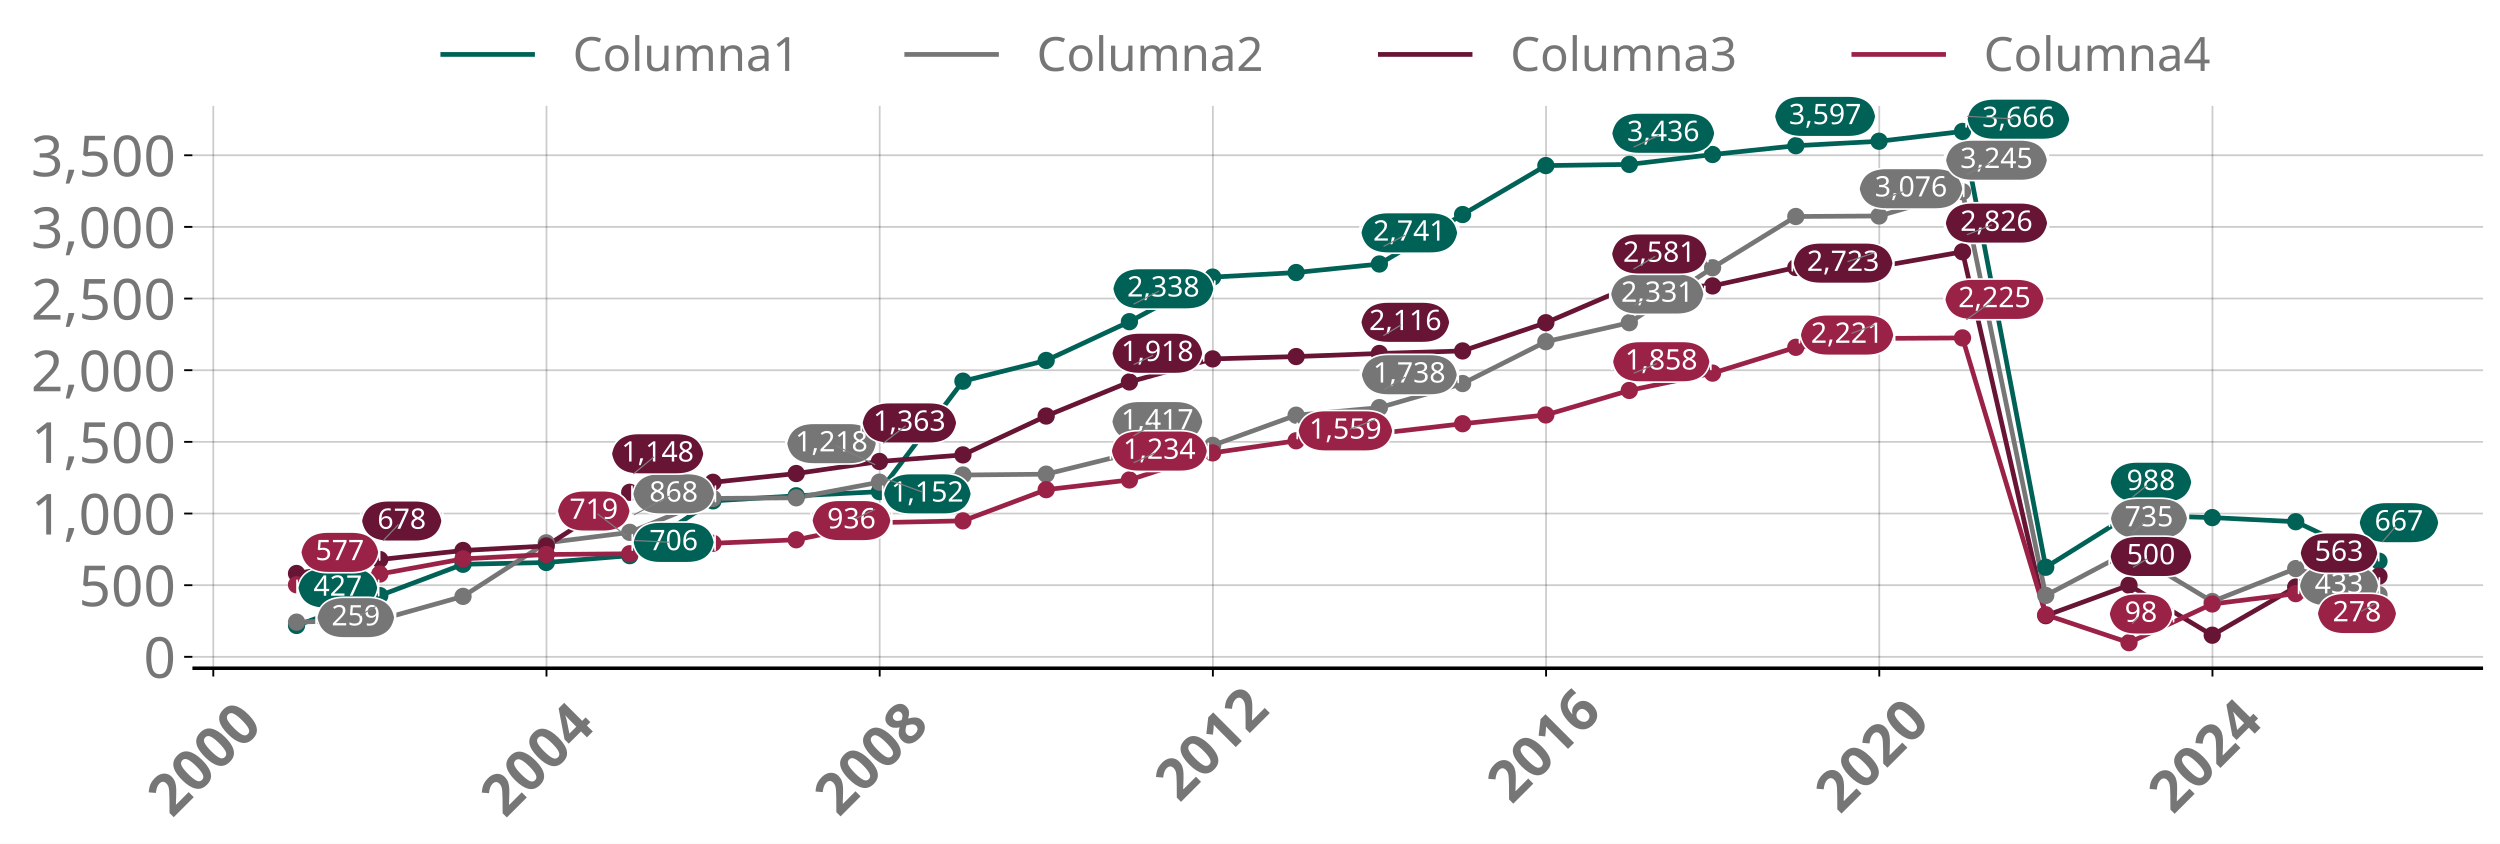
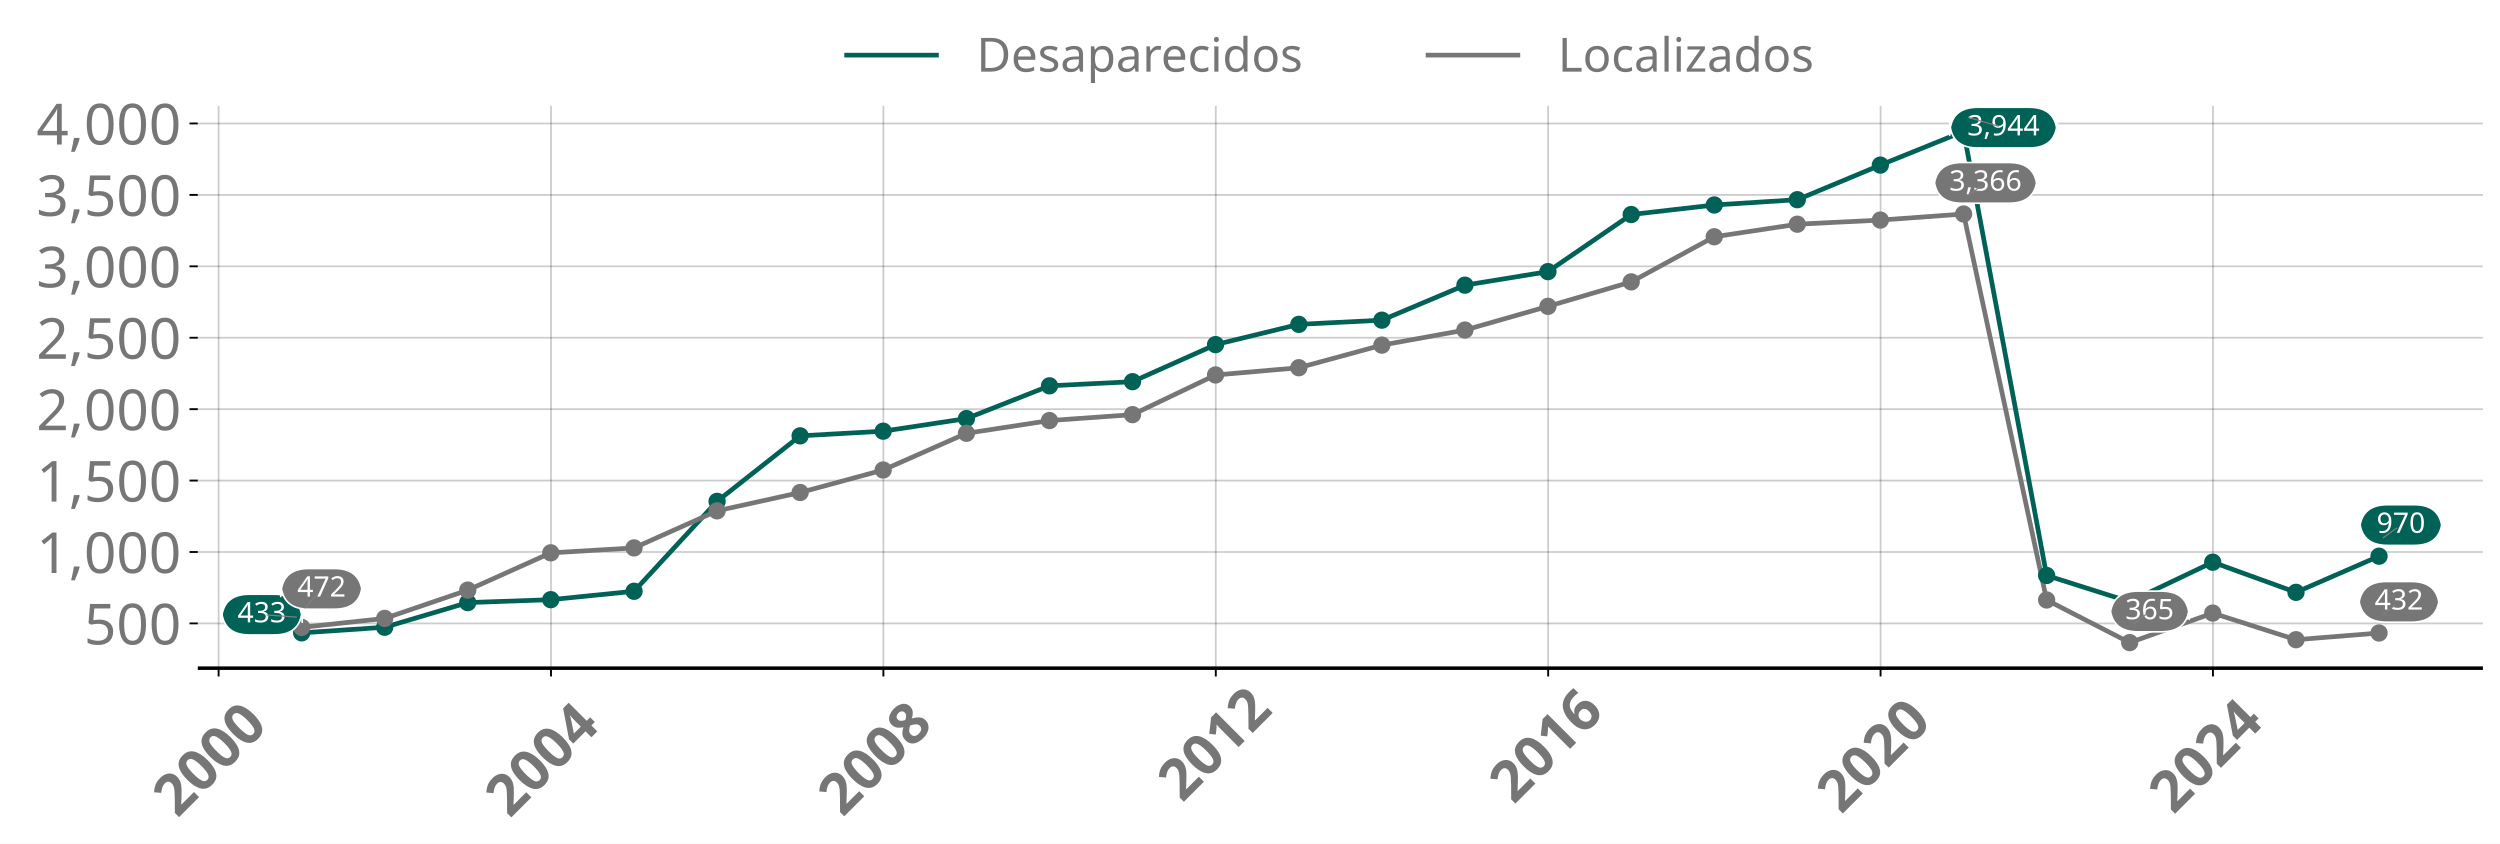
- <svg xmlns="http://www.w3.org/2000/svg" xmlns:xlink="http://www.w3.org/1999/xlink" width="1058.3pt" height="357.21pt" version="1.1" viewBox="0 0 1058.3 357.21">
+ <svg xmlns="http://www.w3.org/2000/svg" xmlns:xlink="http://www.w3.org/1999/xlink" width="1058.4pt" height="357.21pt" version="1.1" viewBox="0 0 1058.4 357.21">
  <defs>
    <style type="text/css">*{stroke-linejoin: round; stroke-linecap: butt}</style>
  </defs>
-   <path d="m-0 357.21h1058.3v-357.21h-1058.3z" fill="#fff" />
-   <path d="m81.452 282.88h969.68v-238.07h-969.68z" fill="#fff" />
-   <path d="m90.291 282.88v-238.07" clip-path="url(#e)" fill="none" stroke="#000" stroke-linecap="square" stroke-opacity=".2" stroke-width=".75" />
+   <path d="m0 357.21h1058.4v-357.21h-1058.4z" fill="#fff" />
+   <path d="m83.732 282.88h967.43v-238.07h-967.43z" fill="#fff" />
+   <path d="m92.55 282.88v-238.07" clip-path="url(#c)" fill="none" stroke="#000" stroke-linecap="square" stroke-opacity=".2" stroke-width=".75" />
  <defs>
-     <path id="g" d="m0 0v3.5" stroke="#000" stroke-width=".8" />
+     <path id="e" d="m0 0v3.5" stroke="#000" stroke-width=".8" />
  </defs>
-   <use x="90.291" y="282.88" stroke="#000000" stroke-width=".8" xlink:href="#g" />
-   <text transform="translate(72.871 346.61) rotate(-45)" fill="#767676" font-family="'Montserrat'" font-size="24px" font-weight="600">2000</text>
-   <path d="m231.34 282.88v-238.07" clip-path="url(#e)" fill="none" stroke="#000" stroke-linecap="square" stroke-opacity=".2" stroke-width=".75" />
-   <use x="231.339" y="282.88" stroke="#000000" stroke-width=".8" xlink:href="#g" />
-   <text transform="translate(213.87 346.72) rotate(-45)" fill="#767676" font-family="'Montserrat'" font-size="24px" font-weight="600">2004</text>
-   <path d="m372.39 282.88v-238.07" clip-path="url(#e)" fill="none" stroke="#000" stroke-linecap="square" stroke-opacity=".2" stroke-width=".75" />
-   <use x="372.387" y="282.88" stroke="#000000" stroke-width=".8" xlink:href="#g" />
-   <text transform="translate(355.15 346.26) rotate(-45)" fill="#767676" font-family="'Montserrat'" font-size="24px" font-weight="600">2008</text>
-   <path d="m513.44 282.88v-238.07" clip-path="url(#e)" fill="none" stroke="#000" stroke-linecap="square" stroke-opacity=".2" stroke-width=".75" />
-   <use x="513.436" y="282.88" stroke="#000000" stroke-width=".8" xlink:href="#g" />
-   <text transform="translate(499.27 340.11) rotate(-45)" fill="#767676" font-family="'Montserrat'" font-size="24px" font-weight="600">2012</text>
-   <path d="m654.48 282.88v-238.07" clip-path="url(#e)" fill="none" stroke="#000" stroke-linecap="square" stroke-opacity=".2" stroke-width=".75" />
-   <use x="654.484" y="282.88" stroke="#000000" stroke-width=".8" xlink:href="#g" />
-   <text transform="translate(639.93 340.88) rotate(-45)" fill="#767676" font-family="'Montserrat'" font-size="24px" font-weight="600">2016</text>
-   <path d="m795.53 282.88v-238.07" clip-path="url(#e)" fill="none" stroke="#000" stroke-linecap="square" stroke-opacity=".2" stroke-width=".75" />
-   <use x="795.532" y="282.88" stroke="#000000" stroke-width=".8" xlink:href="#g" />
-   <text transform="translate(778.88 345.07) rotate(-45)" fill="#767676" font-family="'Montserrat'" font-size="24px" font-weight="600">2020</text>
-   <path d="m936.58 282.88v-238.07" clip-path="url(#e)" fill="none" stroke="#000" stroke-linecap="square" stroke-opacity=".2" stroke-width=".75" />
-   <use x="936.58" y="282.88" stroke="#000000" stroke-width=".8" xlink:href="#g" />
-   <text transform="translate(919.88 345.17) rotate(-45)" fill="#767676" font-family="'Montserrat'" font-size="24px" font-weight="600">2024</text>
-   <path d="m81.452 278.05h969.68" clip-path="url(#e)" fill="none" stroke="#000" stroke-linecap="square" stroke-opacity=".2" stroke-width=".75" />
+   <use x="92.55" y="282.88" stroke="#000000" stroke-width=".8" xlink:href="#e" />
+   <text transform="translate(75.13 346.61) rotate(-45)" fill="#767676" font-family="'Montserrat'" font-size="24px" font-weight="600">2000</text>
+   <path d="m233.27 282.88v-238.07" clip-path="url(#c)" fill="none" stroke="#000" stroke-linecap="square" stroke-opacity=".2" stroke-width=".75" />
+   <use x="233.271" y="282.88" stroke="#000000" stroke-width=".8" xlink:href="#e" />
+   <text transform="translate(215.8 346.72) rotate(-45)" fill="#767676" font-family="'Montserrat'" font-size="24px" font-weight="600">2004</text>
+   <path d="m373.99 282.88v-238.07" clip-path="url(#c)" fill="none" stroke="#000" stroke-linecap="square" stroke-opacity=".2" stroke-width=".75" />
+   <use x="373.992" y="282.88" stroke="#000000" stroke-width=".8" xlink:href="#e" />
+   <text transform="translate(356.75 346.26) rotate(-45)" fill="#767676" font-family="'Montserrat'" font-size="24px" font-weight="600">2008</text>
+   <path d="m514.71 282.88v-238.07" clip-path="url(#c)" fill="none" stroke="#000" stroke-linecap="square" stroke-opacity=".2" stroke-width=".75" />
+   <use x="514.713" y="282.88" stroke="#000000" stroke-width=".8" xlink:href="#e" />
+   <text transform="translate(500.54 340.11) rotate(-45)" fill="#767676" font-family="'Montserrat'" font-size="24px" font-weight="600">2012</text>
+   <path d="m655.43 282.88v-238.07" clip-path="url(#c)" fill="none" stroke="#000" stroke-linecap="square" stroke-opacity=".2" stroke-width=".75" />
+   <use x="655.434" y="282.88" stroke="#000000" stroke-width=".8" xlink:href="#e" />
+   <text transform="translate(640.88 340.88) rotate(-45)" fill="#767676" font-family="'Montserrat'" font-size="24px" font-weight="600">2016</text>
+   <path d="m796.16 282.88v-238.07" clip-path="url(#c)" fill="none" stroke="#000" stroke-linecap="square" stroke-opacity=".2" stroke-width=".75" />
+   <use x="796.155" y="282.88" stroke="#000000" stroke-width=".8" xlink:href="#e" />
+   <text transform="translate(779.51 345.07) rotate(-45)" fill="#767676" font-family="'Montserrat'" font-size="24px" font-weight="600">2020</text>
+   <path d="m936.88 282.88v-238.07" clip-path="url(#c)" fill="none" stroke="#000" stroke-linecap="square" stroke-opacity=".2" stroke-width=".75" />
+   <use x="936.876" y="282.88" stroke="#000000" stroke-width=".8" xlink:href="#e" />
+   <text transform="translate(920.18 345.17) rotate(-45)" fill="#767676" font-family="'Montserrat'" font-size="24px" font-weight="600">2024</text>
+   <path d="m83.732 263.93h967.43" clip-path="url(#c)" fill="none" stroke="#000" stroke-linecap="square" stroke-opacity=".2" stroke-width=".75" />
  <defs>
-     <path id="f" d="m0 0h-3.5" stroke="#000" stroke-width=".8" />
+     <path id="d" d="m0 0h-3.5" stroke="#000" stroke-width=".8" />
  </defs>
-   <use x="81.453" y="278.052" stroke="#000000" stroke-width=".8" xlink:href="#f" />
-   <text transform="rotate(-0 74.452 286.96)" x="74.453" y="286.957" fill="#767676" font-family="'Montserrat'" font-size="24px" font-weight="500" text-anchor="end">0</text>
-   <path d="m81.452 247.72h969.68" clip-path="url(#e)" fill="none" stroke="#000" stroke-linecap="square" stroke-opacity=".2" stroke-width=".75" />
-   <use x="81.453" y="247.719" stroke="#000000" stroke-width=".8" xlink:href="#f" />
-   <text transform="rotate(-0 74.452 256.62)" x="74.453" y="256.623" fill="#767676" font-family="'Montserrat'" font-size="24px" font-weight="500" text-anchor="end">500</text>
-   <path d="m81.452 217.39h969.68" clip-path="url(#e)" fill="none" stroke="#000" stroke-linecap="square" stroke-opacity=".2" stroke-width=".75" />
-   <use x="81.453" y="217.385" stroke="#000000" stroke-width=".8" xlink:href="#f" />
-   <text transform="rotate(-0 74.452 226.29)" x="74.453" y="226.29" fill="#767676" font-family="'Montserrat'" font-size="24px" font-weight="500" text-anchor="end">1,000</text>
-   <path d="m81.452 187.05h969.68" clip-path="url(#e)" fill="none" stroke="#000" stroke-linecap="square" stroke-opacity=".2" stroke-width=".75" />
-   <use x="81.453" y="187.052" stroke="#000000" stroke-width=".8" xlink:href="#f" />
-   <text transform="rotate(-0 74.452 195.96)" x="74.453" y="195.956" fill="#767676" font-family="'Montserrat'" font-size="24px" font-weight="500" text-anchor="end">1,500</text>
-   <path d="m81.452 156.72h969.68" clip-path="url(#e)" fill="none" stroke="#000" stroke-linecap="square" stroke-opacity=".2" stroke-width=".75" />
-   <use x="81.453" y="156.718" stroke="#000000" stroke-width=".8" xlink:href="#f" />
-   <text transform="rotate(-0 74.452 165.62)" x="74.453" y="165.623" fill="#767676" font-family="'Montserrat'" font-size="24px" font-weight="500" text-anchor="end">2,000</text>
-   <path d="m81.452 126.38h969.68" clip-path="url(#e)" fill="none" stroke="#000" stroke-linecap="square" stroke-opacity=".2" stroke-width=".75" />
-   <use x="81.453" y="126.385" stroke="#000000" stroke-width=".8" xlink:href="#f" />
-   <text transform="rotate(-0 74.452 135.29)" x="74.453" y="135.289" fill="#767676" font-family="'Montserrat'" font-size="24px" font-weight="500" text-anchor="end">2,500</text>
-   <path d="m81.452 96.051h969.68" clip-path="url(#e)" fill="none" stroke="#000" stroke-linecap="square" stroke-opacity=".2" stroke-width=".75" />
-   <use x="81.453" y="96.051" stroke="#000000" stroke-width=".8" xlink:href="#f" />
-   <text transform="rotate(-0 74.452 104.96)" x="74.453" y="104.956" fill="#767676" font-family="'Montserrat'" font-size="24px" font-weight="500" text-anchor="end">3,000</text>
-   <path d="m81.452 65.718h969.68" clip-path="url(#e)" fill="none" stroke="#000" stroke-linecap="square" stroke-opacity=".2" stroke-width=".75" />
-   <use x="81.453" y="65.718" stroke="#000000" stroke-width=".8" xlink:href="#f" />
-   <text transform="rotate(-0 74.452 74.622)" x="74.453" y="74.622" fill="#767676" font-family="'Montserrat'" font-size="24px" font-weight="500" text-anchor="end">3,500</text>
-   <path d="m125.53 264.77 35.238-12.654 35.238-13.246 35.238-0.75 35.334-2.906 35.238-23.184 35.238-2.147 35.238-1.755 35.334-46.769 35.238-8.775 35.238-16.411 35.238-18.87 35.334-1.933 35.238-3.612 35.238-20.937 35.238-20.73 35.334-0.492 35.238-4.191 35.238-3.729 35.238-1.882 35.334-4.16 35.238 184.5 35.238-22.072 35.238 1.045 35.334 1.74 35.238 16.71" clip-path="url(#e)" fill="none" stroke="#006157" stroke-linecap="square" stroke-width="2" />
-   <path d="m125.53 263.37 35.238-1.07 35.238-9.843 35.238-22.667 35.334-4.428 35.238-14.37 35.238-0.261 35.238-6.625 35.334-3.027 35.238-0.347 35.238-8.677 35.238-3.516 35.334-12.778 35.238-3.201 35.238-10.198 35.238-17.729 35.334-8.029 35.238-23.266 35.238-21.69 35.238-0.214 35.334-10.269 35.238 170.89 35.238-18.611 35.238 21.195 35.334-13.951 35.238 11.071" clip-path="url(#e)" fill="none" stroke="#767676" stroke-linecap="square" stroke-width="2" />
-   <path d="m125.53 242.77 35.238-5.905 35.238-3.838 35.238-1.918 35.334-22.713 35.238-4.229 35.238-3.716 35.238-5.101 35.334-2.787 35.238-16.453 35.238-14.425 35.238-9.757 35.334-0.992 35.238-1.308 35.238-1.072 35.238-11.943 35.334-15.166 35.238-0.41 35.238-7.791 35.238-0.421 35.334-6.24 35.238 154.05 35.238-12.92 35.238 21.187 35.334-20.395 35.238-4.618" clip-path="url(#e)" fill="none" stroke="#671435" stroke-linecap="square" stroke-width="2" />
-   <path d="m125.53 247.55 35.238-4.545 35.238-6.434 35.238-1.84 35.334-0.31 35.238-4.444 35.238-1.481 35.238-7.281 35.334-0.723 35.238-13.208 35.238-4.111 35.238-11.463 35.334-5.112 35.238-3.152 35.238-4.077 35.238-3.711 35.334-10.384 35.238-7.321 35.238-10.931 35.238-3.754 35.334-0.221 35.238 117.19 35.238 11.825 35.238-16.391 35.334-4.363 35.238 9.864" clip-path="url(#e)" fill="none" stroke="#9b2247" stroke-linecap="square" stroke-width="2" />
-   <path d="m81.452 282.88h969.68" fill="none" stroke="#000" stroke-linecap="square" stroke-width="1.5" />
+   <use x="83.733" y="263.926" stroke="#000000" stroke-width=".8" xlink:href="#d" />
+   <text transform="rotate(-0 76.732 272.83)" x="76.733" y="272.831" fill="#767676" font-family="'Montserrat'" font-size="24px" font-weight="500" text-anchor="end">500</text>
+   <path d="m83.732 233.69h967.43" clip-path="url(#c)" fill="none" stroke="#000" stroke-linecap="square" stroke-opacity=".2" stroke-width=".75" />
+   <use x="83.733" y="233.691" stroke="#000000" stroke-width=".8" xlink:href="#d" />
+   <text transform="rotate(-0 76.732 242.6)" x="76.733" y="242.595" fill="#767676" font-family="'Montserrat'" font-size="24px" font-weight="500" text-anchor="end">1,000</text>
+   <path d="m83.732 203.46h967.43" clip-path="url(#c)" fill="none" stroke="#000" stroke-linecap="square" stroke-opacity=".2" stroke-width=".75" />
+   <use x="83.733" y="203.455" stroke="#000000" stroke-width=".8" xlink:href="#d" />
+   <text transform="rotate(-0 76.732 212.36)" x="76.733" y="212.36" fill="#767676" font-family="'Montserrat'" font-size="24px" font-weight="500" text-anchor="end">1,500</text>
+   <path d="m83.732 173.22h967.43" clip-path="url(#c)" fill="none" stroke="#000" stroke-linecap="square" stroke-opacity=".2" stroke-width=".75" />
+   <use x="83.733" y="173.22" stroke="#000000" stroke-width=".8" xlink:href="#d" />
+   <text transform="rotate(-0 76.732 182.12)" x="76.733" y="182.124" fill="#767676" font-family="'Montserrat'" font-size="24px" font-weight="500" text-anchor="end">2,000</text>
+   <path d="m83.732 142.98h967.43" clip-path="url(#c)" fill="none" stroke="#000" stroke-linecap="square" stroke-opacity=".2" stroke-width=".75" />
+   <use x="83.733" y="142.985" stroke="#000000" stroke-width=".8" xlink:href="#d" />
+   <text transform="rotate(-0 76.732 151.89)" x="76.733" y="151.889" fill="#767676" font-family="'Montserrat'" font-size="24px" font-weight="500" text-anchor="end">2,500</text>
+   <path d="m83.732 112.75h967.43" clip-path="url(#c)" fill="none" stroke="#000" stroke-linecap="square" stroke-opacity=".2" stroke-width=".75" />
+   <use x="83.733" y="112.749" stroke="#000000" stroke-width=".8" xlink:href="#d" />
+   <text transform="rotate(-0 76.732 121.65)" x="76.733" y="121.653" fill="#767676" font-family="'Montserrat'" font-size="24px" font-weight="500" text-anchor="end">3,000</text>
+   <path d="m83.732 82.514h967.43" clip-path="url(#c)" fill="none" stroke="#000" stroke-linecap="square" stroke-opacity=".2" stroke-width=".75" />
+   <use x="83.733" y="82.514" stroke="#000000" stroke-width=".8" xlink:href="#d" />
+   <text transform="rotate(-0 76.732 91.418)" x="76.733" y="91.418" fill="#767676" font-family="'Montserrat'" font-size="24px" font-weight="500" text-anchor="end">3,500</text>
+   <path d="m83.732 52.278h967.43" clip-path="url(#c)" fill="none" stroke="#000" stroke-linecap="square" stroke-opacity=".2" stroke-width=".75" />
+   <use x="83.733" y="52.278" stroke="#000000" stroke-width=".8" xlink:href="#d" />
+   <text transform="rotate(-0 76.732 61.182)" x="76.733" y="61.182" fill="#767676" font-family="'Montserrat'" font-size="24px" font-weight="500" text-anchor="end">4,000</text>
+   <path d="m127.71 267.92 35.156-2.373 35.156-10.433 35.156-1.239 35.252-3.554 35.156-38.078 35.156-27.726 35.156-1.973 35.252-5.339 35.156-13.87 35.156-1.752 35.156-15.694 35.252-8.575 35.156-1.768 35.156-14.819 35.156-5.734 35.252-24.171 35.156-4.041 35.156-2.241 35.156-14.646 35.252-14.263 35.156 188 35.156 11.122 35.156-16.743 35.252 12.76 35.156-15.303" clip-path="url(#c)" fill="none" stroke="#006157" stroke-linecap="square" stroke-width="2" />
+   <path d="m127.71 265.6 35.156-3.789 35.156-11.98 35.156-15.782 35.252-2.085 35.156-15.696 35.156-7.758 35.156-9.533 35.252-15.538 35.156-5.387 35.156-2.509 35.156-16.797 35.252-3.064 35.156-9.568 35.156-6.383 35.156-10.036 35.252-10.356 35.156-19.102 35.156-5.32 35.156-1.745 35.252-2.57 35.156 163.41 35.156 18.053 35.156-12.503 35.252 11.263 35.156-2.832" clip-path="url(#c)" fill="none" stroke="#767676" stroke-linecap="square" stroke-width="2" />
+   <path d="m83.732 282.88h967.43" fill="none" stroke="#000" stroke-linecap="square" stroke-width="1.5" />
  <defs>
-     <path id="b" d="m0 3.162c0.839 0 1.643-0.333 2.236-0.926s0.926-1.397 0.926-2.236-0.333-1.643-0.926-2.236-1.397-0.926-2.236-0.926-1.643 0.333-2.236 0.926-0.926 1.397-0.926 2.236 0.333 1.643 0.926 2.236 1.397 0.926 2.236 0.926z" stroke="#006157" />
+     <path id="a" d="m0 3.162c0.839 0 1.643-0.333 2.236-0.926s0.926-1.397 0.926-2.236-0.333-1.643-0.926-2.236-1.397-0.926-2.236-0.926-1.643 0.333-2.236 0.926-0.926 1.397-0.926 2.236 0.333 1.643 0.926 2.236 1.397 0.926 2.236 0.926z" stroke="#006157" />
  </defs>
-   <g clip-path="url(#e)" fill="#006157" stroke="#006157">
-     <use x="125.529" y="264.768" xlink:href="#b" />
-     <use x="160.767" y="252.115" xlink:href="#b" />
-     <use x="196.005" y="238.869" xlink:href="#b" />
-     <use x="231.243" y="238.118" xlink:href="#b" />
-     <use x="266.577" y="235.212" xlink:href="#b" />
-     <use x="301.815" y="212.029" xlink:href="#b" />
-     <use x="337.053" y="209.881" xlink:href="#b" />
-     <use x="372.291" y="208.126" xlink:href="#b" />
-     <use x="407.625" y="161.357" xlink:href="#b" />
-     <use x="442.863" y="152.582" xlink:href="#b" />
-     <use x="478.101" y="136.171" xlink:href="#b" />
-     <use x="513.339" y="117.301" xlink:href="#b" />
-     <use x="548.674" y="115.369" xlink:href="#b" />
-     <use x="583.911" y="111.757" xlink:href="#b" />
-     <use x="619.149" y="90.819" xlink:href="#b" />
-     <use x="654.387" y="70.089" xlink:href="#b" />
-     <use x="689.722" y="69.597" xlink:href="#b" />
-     <use x="724.96" y="65.406" xlink:href="#b" />
-     <use x="760.198" y="61.677" xlink:href="#b" />
-     <use x="795.436" y="59.795" xlink:href="#b" />
-     <use x="830.77" y="55.635" xlink:href="#b" />
-     <use x="866.008" y="240.136" xlink:href="#b" />
-     <use x="901.246" y="218.064" xlink:href="#b" />
-     <use x="936.484" y="219.109" xlink:href="#b" />
-     <use x="971.818" y="220.849" xlink:href="#b" />
-     <use x="1007.056" y="237.559" xlink:href="#b" />
+   <g clip-path="url(#c)" fill="#006157" stroke="#006157">
+     <use x="127.707" y="267.923" xlink:href="#a" />
+     <use x="162.863" y="265.55" xlink:href="#a" />
+     <use x="198.019" y="255.117" xlink:href="#a" />
+     <use x="233.175" y="253.877" xlink:href="#a" />
+     <use x="268.428" y="250.324" xlink:href="#a" />
+     <use x="303.584" y="212.246" xlink:href="#a" />
+     <use x="338.74" y="184.521" xlink:href="#a" />
+     <use x="373.896" y="182.548" xlink:href="#a" />
+     <use x="409.148" y="177.21" xlink:href="#a" />
+     <use x="444.305" y="163.339" xlink:href="#a" />
+     <use x="479.461" y="161.587" xlink:href="#a" />
+     <use x="514.617" y="145.893" xlink:href="#a" />
+     <use x="549.869" y="137.317" xlink:href="#a" />
+     <use x="585.026" y="135.549" xlink:href="#a" />
+     <use x="620.182" y="120.73" xlink:href="#a" />
+     <use x="655.338" y="114.996" xlink:href="#a" />
+     <use x="690.59" y="90.825" xlink:href="#a" />
+     <use x="725.747" y="86.784" xlink:href="#a" />
+     <use x="760.903" y="84.543" xlink:href="#a" />
+     <use x="796.059" y="69.897" xlink:href="#a" />
+     <use x="831.311" y="55.635" xlink:href="#a" />
+     <use x="866.467" y="243.632" xlink:href="#a" />
+     <use x="901.624" y="254.754" xlink:href="#a" />
+     <use x="936.78" y="238.012" xlink:href="#a" />
+     <use x="972.032" y="250.771" xlink:href="#a" />
+     <use x="1007.188" y="235.468" xlink:href="#a" />
  </g>
  <defs>
-     <path id="d" d="m0 3.162c0.839 0 1.643-0.333 2.236-0.926s0.926-1.397 0.926-2.236-0.333-1.643-0.926-2.236-1.397-0.926-2.236-0.926-1.643 0.333-2.236 0.926-0.926 1.397-0.926 2.236 0.333 1.643 0.926 2.236 1.397 0.926 2.236 0.926z" stroke="#767676" />
+     <path id="b" d="m0 3.162c0.839 0 1.643-0.333 2.236-0.926s0.926-1.397 0.926-2.236-0.333-1.643-0.926-2.236-1.397-0.926-2.236-0.926-1.643 0.333-2.236 0.926-0.926 1.397-0.926 2.236 0.333 1.643 0.926 2.236 1.397 0.926 2.236 0.926z" stroke="#767676" />
  </defs>
-   <g clip-path="url(#e)" fill="#767676" stroke="#767676">
-     <use x="125.529" y="263.369" xlink:href="#d" />
-     <use x="160.767" y="262.299" xlink:href="#d" />
-     <use x="196.005" y="252.456" xlink:href="#d" />
-     <use x="231.243" y="229.788" xlink:href="#d" />
-     <use x="266.577" y="225.361" xlink:href="#d" />
-     <use x="301.815" y="210.991" xlink:href="#d" />
-     <use x="337.053" y="210.73" xlink:href="#d" />
-     <use x="372.291" y="204.105" xlink:href="#d" />
-     <use x="407.625" y="201.077" xlink:href="#d" />
-     <use x="442.863" y="200.73" xlink:href="#d" />
-     <use x="478.101" y="192.053" xlink:href="#d" />
-     <use x="513.339" y="188.537" xlink:href="#d" />
-     <use x="548.674" y="175.759" xlink:href="#d" />
-     <use x="583.911" y="172.558" xlink:href="#d" />
-     <use x="619.149" y="162.36" xlink:href="#d" />
-     <use x="654.387" y="144.631" xlink:href="#d" />
-     <use x="689.722" y="136.602" xlink:href="#d" />
-     <use x="724.96" y="113.336" xlink:href="#d" />
-     <use x="760.198" y="91.646" xlink:href="#d" />
-     <use x="795.436" y="91.432" xlink:href="#d" />
-     <use x="830.77" y="81.163" xlink:href="#d" />
-     <use x="866.008" y="252.05" xlink:href="#d" />
-     <use x="901.246" y="233.439" xlink:href="#d" />
-     <use x="936.484" y="254.634" xlink:href="#d" />
-     <use x="971.818" y="240.684" xlink:href="#d" />
-     <use x="1007.056" y="251.754" xlink:href="#d" />
+   <g clip-path="url(#c)" fill="#767676" stroke="#767676">
+     <use x="127.707" y="265.597" xlink:href="#b" />
+     <use x="162.863" y="261.808" xlink:href="#b" />
+     <use x="198.019" y="249.828" xlink:href="#b" />
+     <use x="233.175" y="234.046" xlink:href="#b" />
+     <use x="268.428" y="231.961" xlink:href="#b" />
+     <use x="303.584" y="216.265" xlink:href="#b" />
+     <use x="338.74" y="208.507" xlink:href="#b" />
+     <use x="373.896" y="198.974" xlink:href="#b" />
+     <use x="409.148" y="183.436" xlink:href="#b" />
+     <use x="444.305" y="178.049" xlink:href="#b" />
+     <use x="479.461" y="175.54" xlink:href="#b" />
+     <use x="514.617" y="158.743" xlink:href="#b" />
+     <use x="549.869" y="155.679" xlink:href="#b" />
+     <use x="585.026" y="146.112" xlink:href="#b" />
+     <use x="620.182" y="139.729" xlink:href="#b" />
+     <use x="655.338" y="129.692" xlink:href="#b" />
+     <use x="690.59" y="119.337" xlink:href="#b" />
+     <use x="725.747" y="100.234" xlink:href="#b" />
+     <use x="760.903" y="94.915" xlink:href="#b" />
+     <use x="796.059" y="93.17" xlink:href="#b" />
+     <use x="831.311" y="90.6" xlink:href="#b" />
+     <use x="866.467" y="254.006" xlink:href="#b" />
+     <use x="901.624" y="272.059" xlink:href="#b" />
+     <use x="936.78" y="259.556" xlink:href="#b" />
+     <use x="972.032" y="270.819" xlink:href="#b" />
+     <use x="1007.188" y="267.987" xlink:href="#b" />
  </g>
+   <path d="m105.61 268.81h10.455q11.88 0 11.88-11.88v6.527q0-11.88-11.88-11.88h-10.455q-11.88 0-11.88 11.88v-6.527q0 11.88 11.88 11.88z" fill="#006157" stroke="#fff" stroke-width=".7" />
+   <text transform="rotate(-0 110.84 263.48)" x="110.838" y="263.477" fill="#ffffff" font-family="'Montserrat'" font-size="12px" font-weight="500" text-anchor="middle">433 </text>
+   <path d="m837.31 62.646h21.748q11.88 0 11.88-11.88v6.527q0-11.88-11.88-11.88h-21.748q-11.88 0-11.88 11.88v-6.527q0 11.88 11.88 11.88z" fill="#006157" stroke="#fff" stroke-width=".7" />
+   <text transform="rotate(-0 848.18 57.317)" x="848.18" y="57.317" fill="#ffffff" font-family="'Montserrat'" font-size="12px" font-weight="500" text-anchor="middle">3,944 </text>
+   <path d="m1010.8 230.9h11.282q11.88 0 11.88-11.88v6.527q0-11.88-11.88-11.88h-11.282q-11.88 0-11.88 11.88v-6.527q0 11.88 11.88 11.88z" fill="#006157" stroke="#fff" stroke-width=".7" />
+   <text transform="rotate(-0 1016.5 225.57)" x="1016.466" y="225.574" fill="#ffffff" font-family="'Montserrat'" font-size="12px" font-weight="500" text-anchor="middle">970 </text>
+   <path d="m130.75 257.91h10.791q11.88 0 11.88-11.88v6.527q0-11.88-11.88-11.88h-10.791q-11.88 0-11.88 11.88v-6.527q0 11.88 11.88 11.88z" fill="#767676" stroke="#fff" stroke-width=".7" />
+   <text transform="rotate(-0 136.14 252.58)" x="136.141" y="252.582" fill="#ffffff" font-family="'Montserrat'" font-size="12px" font-weight="500" text-anchor="middle">472 </text>
+   <path d="m830.61 86.035h19.959q11.88 0 11.88-11.88v6.527q0-11.88-11.88-11.88h-19.959q-11.88 0-11.88 11.88v-6.527q0 11.88 11.88 11.88z" fill="#767676" stroke="#fff" stroke-width=".7" />
+   <text transform="rotate(-0 840.59 80.706)" x="840.589" y="80.706" fill="#ffffff" font-family="'Montserrat'" font-size="12px" font-weight="500" text-anchor="middle">3,366 </text>
+   <path d="m905.13 267.49h9.855q11.88 0 11.88-11.88v6.527q0-11.88-11.88-11.88h-9.855q-11.88 0-11.88 11.88v-6.527q0 11.88 11.88 11.88z" fill="#767676" stroke="#fff" stroke-width=".7" />
+   <text transform="rotate(-0 910.06 262.16)" x="910.058" y="262.165" fill="#ffffff" font-family="'Montserrat'" font-size="12px" font-weight="500" text-anchor="middle">365 </text>
+   <path d="m1010.4 263.42h10.479q11.88 0 11.88-11.88v6.527q0-11.88-11.88-11.88h-10.479q-11.88 0-11.88 11.88v-6.527q0 11.88 11.88 11.88z" fill="#767676" stroke="#fff" stroke-width=".7" />
+   <text transform="rotate(-0 1015.6 258.09)" x="1015.623" y="258.093" fill="#ffffff" font-family="'Montserrat'" font-size="12px" font-weight="500" text-anchor="middle">432 </text>
+   <path d="m112.84 260.34q6.439 0.474 12.878 0.947" fill="none" stroke="#808080" stroke-linecap="round" stroke-width=".5" />
+   <path d="m846.26 53.472q-6.511-1.887-13.023-3.773" fill="none" stroke="#808080" stroke-linecap="round" stroke-width=".5" />
+   <path d="m1014.8 223.46q-3.014 2.173-6.028 4.346" fill="none" stroke="#808080" stroke-linecap="round" stroke-width=".5" />
+   <path d="m134.84 250.81q-2.913 3.389-5.827 6.778" fill="none" stroke="#808080" stroke-linecap="round" stroke-width=".5" />
+   <path d="m838.97 78.589q-3.014 2.173-6.028 4.346" fill="none" stroke="#808080" stroke-linecap="round" stroke-width=".5" />
+   <path d="m908.49 260.12q-2.651 2.102-5.301 4.204" fill="none" stroke="#808080" stroke-linecap="round" stroke-width=".5" />
+   <path d="m1014.1 256.05q-2.651 2.102-5.301 4.204" fill="none" stroke="#808080" stroke-linecap="round" stroke-width=".5" />
+   <path d="m357.45 23.341h20 20" fill="none" stroke="#006157" stroke-linecap="square" stroke-width="2" />
+   <text transform="rotate(-0 413.45 30.341)" x="413.449" y="30.341" fill="#767676" font-family="'Montserrat'" font-size="20px" font-weight="500">Desaparecidos</text>
+   <path d="m603.59 23.341h20 20" fill="none" stroke="#767676" stroke-linecap="square" stroke-width="2" />
+   <text transform="rotate(-0 659.59 30.341)" x="659.587" y="30.341" fill="#767676" font-family="'Montserrat'" font-size="20px" font-weight="500">Localizados</text>
  <defs>
-     <path id="c" d="m0 3.162c0.839 0 1.643-0.333 2.236-0.926s0.926-1.397 0.926-2.236-0.333-1.643-0.926-2.236-1.397-0.926-2.236-0.926-1.643 0.333-2.236 0.926-0.926 1.397-0.926 2.236 0.333 1.643 0.926 2.236 1.397 0.926 2.236 0.926z" stroke="#671435" />
-   </defs>
-   <g clip-path="url(#e)" fill="#671435" stroke="#671435">
-     <use x="125.529" y="242.77" xlink:href="#c" />
-     <use x="160.767" y="236.865" xlink:href="#c" />
-     <use x="196.005" y="233.027" xlink:href="#c" />
-     <use x="231.243" y="231.11" xlink:href="#c" />
-     <use x="266.577" y="208.397" xlink:href="#c" />
-     <use x="301.815" y="204.168" xlink:href="#c" />
-     <use x="337.053" y="200.452" xlink:href="#c" />
-     <use x="372.291" y="195.351" xlink:href="#c" />
-     <use x="407.625" y="192.564" xlink:href="#c" />
-     <use x="442.863" y="176.111" xlink:href="#c" />
-     <use x="478.101" y="161.686" xlink:href="#c" />
-     <use x="513.339" y="151.929" xlink:href="#c" />
-     <use x="548.674" y="150.937" xlink:href="#c" />
-     <use x="583.911" y="149.629" xlink:href="#c" />
-     <use x="619.149" y="148.557" xlink:href="#c" />
-     <use x="654.387" y="136.614" xlink:href="#c" />
-     <use x="689.722" y="121.448" xlink:href="#c" />
-     <use x="724.96" y="121.038" xlink:href="#c" />
-     <use x="760.198" y="113.247" xlink:href="#c" />
-     <use x="795.436" y="112.826" xlink:href="#c" />
-     <use x="830.77" y="106.586" xlink:href="#c" />
-     <use x="866.008" y="260.632" xlink:href="#c" />
-     <use x="901.246" y="247.712" xlink:href="#c" />
-     <use x="936.484" y="268.899" xlink:href="#c" />
-     <use x="971.818" y="248.504" xlink:href="#c" />
-     <use x="1007.056" y="243.886" xlink:href="#c" />
-   </g>
-   <defs>
-     <path id="a" d="m0 3.162c0.839 0 1.643-0.333 2.236-0.926s0.926-1.397 0.926-2.236-0.333-1.643-0.926-2.236-1.397-0.926-2.236-0.926-1.643 0.333-2.236 0.926-0.926 1.397-0.926 2.236 0.333 1.643 0.926 2.236 1.397 0.926 2.236 0.926z" stroke="#9b2247" />
-   </defs>
-   <g clip-path="url(#e)" fill="#9b2247" stroke="#9b2247">
-     <use x="125.529" y="247.548" xlink:href="#a" />
-     <use x="160.767" y="243.003" xlink:href="#a" />
-     <use x="196.005" y="236.569" xlink:href="#a" />
-     <use x="231.243" y="234.729" xlink:href="#a" />
-     <use x="266.577" y="234.419" xlink:href="#a" />
-     <use x="301.815" y="229.976" xlink:href="#a" />
-     <use x="337.053" y="228.495" xlink:href="#a" />
-     <use x="372.291" y="221.213" xlink:href="#a" />
-     <use x="407.625" y="220.49" xlink:href="#a" />
-     <use x="442.863" y="207.283" xlink:href="#a" />
-     <use x="478.101" y="203.172" xlink:href="#a" />
-     <use x="513.339" y="191.709" xlink:href="#a" />
-     <use x="548.674" y="186.597" xlink:href="#a" />
-     <use x="583.911" y="183.445" xlink:href="#a" />
-     <use x="619.149" y="179.368" xlink:href="#a" />
-     <use x="654.387" y="175.657" xlink:href="#a" />
-     <use x="689.722" y="165.273" xlink:href="#a" />
-     <use x="724.96" y="157.952" xlink:href="#a" />
-     <use x="760.198" y="147.022" xlink:href="#a" />
-     <use x="795.436" y="143.267" xlink:href="#a" />
-     <use x="830.77" y="143.046" xlink:href="#a" />
-     <use x="866.008" y="260.234" xlink:href="#a" />
-     <use x="901.246" y="272.059" xlink:href="#a" />
-     <use x="936.484" y="255.668" xlink:href="#a" />
-     <use x="971.818" y="251.305" xlink:href="#a" />
-     <use x="1007.056" y="261.169" xlink:href="#a" />
-   </g>
-   <path d="m137.62 257.51h10.791q11.88 0 11.88-11.88v6.527q0-11.88-11.88-11.88h-10.791q-11.88 0-11.88 11.88v-6.527q0 11.88 11.88 11.88z" fill="#006157" stroke="#fff" stroke-width=".7" />
-   <text transform="rotate(-0 143.01 252.18)" x="143.013" y="252.18" fill="#ffffff" font-family="'Montserrat'" font-size="12px" font-weight="500" text-anchor="middle">427 </text>
-   <path d="m279.54 238.23h11.282q11.88 0 11.88-11.88v6.527q0-11.88-11.88-11.88h-11.282q-11.88 0-11.88 11.88v-6.527q0 11.88 11.88 11.88z" fill="#006157" stroke="#fff" stroke-width=".7" />
-   <text transform="rotate(-0 285.18 232.9)" x="285.176" y="232.899" fill="#ffffff" font-family="'Montserrat'" font-size="12px" font-weight="500" text-anchor="middle">706 </text>
-   <path d="m385.54 217.68h14.079q11.88 0 11.88-11.88v6.527q0-11.88-11.88-11.88h-14.079q-11.88 0-11.88 11.88v-6.527q0 11.88 11.88 11.88z" fill="#006157" stroke="#fff" stroke-width=".7" />
-   <text transform="rotate(-0 392.58 212.35)" x="392.581" y="212.353" fill="#ffffff" font-family="'Montserrat'" font-size="12px" font-weight="500" text-anchor="middle">1,152 </text>
-   <path d="m482.59 130.86h19.768q11.88 0 11.88-11.88v6.527q0-11.88-11.88-11.88h-19.768q-11.88 0-11.88 11.88v-6.527q0 11.88 11.88 11.88z" fill="#006157" stroke="#fff" stroke-width=".7" />
-   <text transform="rotate(-0 492.47 125.53)" x="492.473" y="125.534" fill="#ffffff" font-family="'Montserrat'" font-size="12px" font-weight="500" text-anchor="middle">2,338 </text>
-   <path d="m587.62 107.19h17.955q11.88 0 11.88-11.88v6.527q0-11.88-11.88-11.88h-17.955q-11.88 0-11.88 11.88v-6.527q0 11.88 11.88 11.88z" fill="#006157" stroke="#fff" stroke-width=".7" />
-   <text transform="rotate(-0 596.59 101.86)" x="596.593" y="101.863" fill="#ffffff" font-family="'Montserrat'" font-size="12px" font-weight="500" text-anchor="middle">2,741 </text>
-   <path d="m693.8 65.032h20.584q11.88 0 11.88-11.88v6.527q0-11.88-11.88-11.88h-20.584q-11.88 0-11.88 11.88v-6.527q0 11.88 11.88 11.88z" fill="#006157" stroke="#fff" stroke-width=".7" />
-   <text transform="rotate(-0 704.09 59.703)" x="704.094" y="59.703" fill="#ffffff" font-family="'Montserrat'" font-size="12px" font-weight="500" text-anchor="middle">3,436 </text>
-   <path d="m762.73 57.889h19.755q11.88 0 11.88-11.88v6.527q0-11.88-11.88-11.88h-19.755q-11.88 0-11.88 11.88v-6.527q0 11.88 11.88 11.88z" fill="#006157" stroke="#fff" stroke-width=".7" />
-   <text transform="rotate(-0 772.61 52.56)" x="772.61" y="52.56" fill="#ffffff" font-family="'Montserrat'" font-size="12px" font-weight="500" text-anchor="middle">3,597 </text>
-   <path d="m844.19 59.078h20.499q11.88 0 11.88-11.88v6.527q0-11.88-11.88-11.88h-20.499q-11.88 0-11.88 11.88v-6.527q0 11.88 11.88 11.88z" fill="#006157" stroke="#fff" stroke-width=".7" />
-   <text transform="rotate(-0 854.44 53.75)" x="854.441" y="53.75" fill="#ffffff" font-family="'Montserrat'" font-size="12px" font-weight="500" text-anchor="middle">3,666 </text>
-   <path d="m904.77 212.76h11.559q11.88 0 11.88-11.88v6.527q0-11.88-11.88-11.88h-11.559q-11.88 0-11.88 11.88v-6.527q0 11.88 11.88 11.88z" fill="#006157" stroke="#fff" stroke-width=".7" />
-   <text transform="rotate(-0 910.55 207.43)" x="910.545" y="207.427" fill="#ffffff" font-family="'Montserrat'" font-size="12px" font-weight="500" text-anchor="middle">988 </text>
-   <path d="m1010.2 229.87h10.682q11.88 0 11.88-11.88v6.527q0-11.88-11.88-11.88h-10.682q-11.88 0-11.88 11.88v-6.527q0 11.88 11.88 11.88z" fill="#006157" stroke="#fff" stroke-width=".7" />
-   <text transform="rotate(-0 1015.5 224.54)" x="1015.51" y="224.544" fill="#ffffff" font-family="'Montserrat'" font-size="12px" font-weight="500" text-anchor="middle">667 </text>
-   <path d="m145.68 270.07h9.879q11.88 0 11.88-11.88v6.527q0-11.88-11.88-11.88h-9.879q-11.88 0-11.88 11.88v-6.527q0 11.88 11.88 11.88z" fill="#767676" stroke="#fff" stroke-width=".7" />
-   <text transform="rotate(-0 150.62 264.74)" x="150.622" y="264.742" fill="#ffffff" font-family="'Montserrat'" font-size="12px" font-weight="500" text-anchor="middle">259 </text>
-   <path d="m279.4 217.67h11.559q11.88 0 11.88-11.88v6.527q0-11.88-11.88-11.88h-11.559q-11.88 0-11.88 11.88v-6.527q0 11.88 11.88 11.88z" fill="#767676" stroke="#fff" stroke-width=".7" />
-   <text transform="rotate(-0 285.18 212.35)" x="285.176" y="212.345" fill="#ffffff" font-family="'Montserrat'" font-size="12px" font-weight="500" text-anchor="middle">868 </text>
-   <path d="m344.54 196.42h14.919q11.88 0 11.88-11.88v6.527q0-11.88-11.88-11.88h-14.919q-11.88 0-11.88 11.88v-6.527q0 11.88 11.88 11.88z" fill="#767676" stroke="#fff" stroke-width=".7" />
-   <text transform="rotate(-0 352 191.09)" x="352.001" y="191.09" fill="#ffffff" font-family="'Montserrat'" font-size="12px" font-weight="500" text-anchor="middle">1,218 </text>
-   <path d="m482.18 187.09h15.506q11.88 0 11.88-11.88v6.527q0-11.88-11.88-11.88h-15.506q-11.88 0-11.88 11.88v-6.527q0 11.88 11.88 11.88z" fill="#767676" stroke="#fff" stroke-width=".7" />
-   <text transform="rotate(-0 489.94 181.76)" x="489.937" y="181.765" fill="#ffffff" font-family="'Montserrat'" font-size="12px" font-weight="500" text-anchor="middle">1,417 </text>
-   <path d="m587.78 167.25h17.631q11.88 0 11.88-11.88v6.527q0-11.88-11.88-11.88h-17.631q-11.88 0-11.88 11.88v-6.527q0 11.88 11.88 11.88z" fill="#767676" stroke="#fff" stroke-width=".7" />
-   <text transform="rotate(-0 596.59 161.92)" x="596.593" y="161.921" fill="#ffffff" font-family="'Montserrat'" font-size="12px" font-weight="500" text-anchor="middle">1,738 </text>
-   <path d="m693.32 133.08h16.479q11.88 0 11.88-11.88v6.527q0-11.88-11.88-11.88h-16.479q-11.88 0-11.88 11.88v-6.527q0 11.88 11.88 11.88z" fill="#767676" stroke="#fff" stroke-width=".7" />
-   <text transform="rotate(-0 701.56 127.75)" x="701.557" y="127.748" fill="#ffffff" font-family="'Montserrat'" font-size="12px" font-weight="500" text-anchor="middle">2,331 </text>
-   <path d="m798.53 88.502h20.871q11.88 0 11.88-11.88v6.527q0-11.88-11.88-11.88h-20.871q-11.88 0-11.88 11.88v-6.527q0 11.88 11.88 11.88z" fill="#767676" stroke="#fff" stroke-width=".7" />
-   <text transform="rotate(-0 808.96 83.173)" x="808.962" y="83.173" fill="#ffffff" font-family="'Montserrat'" font-size="12px" font-weight="500" text-anchor="middle">3,076 </text>
-   <path d="m835.1 76.449h20.092q11.88 0 11.88-11.88v6.527q0-11.88-11.88-11.88h-20.092q-11.88 0-11.88 11.88v-6.527q0 11.88 11.88 11.88z" fill="#767676" stroke="#fff" stroke-width=".7" />
-   <text transform="rotate(-0 845.14 71.12)" x="845.142" y="71.12" fill="#ffffff" font-family="'Montserrat'" font-size="12px" font-weight="500" text-anchor="middle">3,245 </text>
-   <path d="m904.89 228.13h9.626q11.88 0 11.88-11.88v6.527q0-11.88-11.88-11.88h-9.626q-11.88 0-11.88 11.88v-6.527q0 11.88 11.88 11.88z" fill="#767676" stroke="#fff" stroke-width=".7" />
-   <text transform="rotate(-0 909.7 222.8)" x="909.7" y="222.802" fill="#ffffff" font-family="'Montserrat'" font-size="12px" font-weight="500" text-anchor="middle">735 </text>
-   <path d="m984.92 256.55h10.455q11.88 0 11.88-11.88v6.527q0-11.88-11.88-11.88h-10.455q-11.88 0-11.88 11.88v-6.527q0 11.88 11.88 11.88z" fill="#767676" stroke="#fff" stroke-width=".7" />
-   <text transform="rotate(-0 990.15 251.23)" x="990.148" y="251.225" fill="#ffffff" font-family="'Montserrat'" font-size="12px" font-weight="500" text-anchor="middle">433 </text>
-   <path d="m164.56 229.18h11.006q11.88 0 11.88-11.88v6.527q0-11.88-11.88-11.88h-11.006q-11.88 0-11.88 11.88v-6.527q0 11.88 11.88 11.88z" fill="#671435" stroke="#fff" stroke-width=".7" />
-   <text transform="rotate(-0 170.07 223.85)" x="170.066" y="223.85" fill="#ffffff" font-family="'Montserrat'" font-size="12px" font-weight="500" text-anchor="middle">678 </text>
-   <path d="m270.38 200.71h16.059q11.88 0 11.88-11.88v6.527q0-11.88-11.88-11.88h-16.059q-11.88 0-11.88 11.88v-6.527q0 11.88 11.88 11.88z" fill="#671435" stroke="#fff" stroke-width=".7" />
-   <text transform="rotate(-0 278.41 195.38)" x="278.413" y="195.381" fill="#ffffff" font-family="'Montserrat'" font-size="12px" font-weight="500" text-anchor="middle">1,148 </text>
-   <path d="m376.47 187.66h16.995q11.88 0 11.88-11.88v6.527q0-11.88-11.88-11.88h-16.995q-11.88 0-11.88 11.88v-6.527q0 11.88 11.88 11.88z" fill="#671435" stroke="#fff" stroke-width=".7" />
-   <text transform="rotate(-0 384.97 182.34)" x="384.972" y="182.336" fill="#ffffff" font-family="'Montserrat'" font-size="12px" font-weight="500" text-anchor="middle">1,363 </text>
-   <path d="m482.22 158.16h15.435q11.88 0 11.88-11.88v6.527q0-11.88-11.88-11.88h-15.435q-11.88 0-11.88 11.88v-6.527q0 11.88 11.88 11.88z" fill="#671435" stroke="#fff" stroke-width=".7" />
-   <text transform="rotate(-0 489.94 152.83)" x="489.937" y="152.832" fill="#ffffff" font-family="'Montserrat'" font-size="12px" font-weight="500" text-anchor="middle">1,918 </text>
-   <path d="m587.6 145.06h14.595q11.88 0 11.88-11.88v6.527q0-11.88-11.88-11.88h-14.595q-11.88 0-11.88 11.88v-6.527q0 11.88 11.88 11.88z" fill="#671435" stroke="#fff" stroke-width=".7" />
-   <text transform="rotate(-0 594.9 139.73)" x="594.902" y="139.735" fill="#ffffff" font-family="'Montserrat'" font-size="12px" font-weight="500" text-anchor="middle">2,116 </text>
-   <path d="m693.72 116.14h17.368q11.88 0 11.88-11.88v6.527q0-11.88-11.88-11.88h-17.368q-11.88 0-11.88 11.88v-6.527q0 11.88 11.88 11.88z" fill="#671435" stroke="#fff" stroke-width=".7" />
-   <text transform="rotate(-0 702.4 110.81)" x="702.403" y="110.811" fill="#ffffff" font-family="'Montserrat'" font-size="12px" font-weight="500" text-anchor="middle">2,581 </text>
-   <path d="m770.6 120h19.239q11.88 0 11.88-11.88v6.527q0-11.88-11.88-11.88h-19.239q-11.88 0-11.88 11.88v-6.527q0 11.88 11.88 11.88z" fill="#671435" stroke="#fff" stroke-width=".7" />
-   <text transform="rotate(-0 780.22 114.68)" x="780.218" y="114.675" fill="#ffffff" font-family="'Montserrat'" font-size="12px" font-weight="500" text-anchor="middle">2,723 </text>
-   <path d="m834.98 103.06h20.332q11.88 0 11.88-11.88v6.527q0-11.88-11.88-11.88h-20.332q-11.88 0-11.88 11.88v-6.527q0 11.88 11.88 11.88z" fill="#671435" stroke="#fff" stroke-width=".7" />
-   <text transform="rotate(-0 845.14 97.732)" x="845.142" y="97.732" fill="#ffffff" font-family="'Montserrat'" font-size="12px" font-weight="500" text-anchor="middle">2,826 </text>
-   <path d="m904.75 244.19h11.595q11.88 0 11.88-11.88v6.527q0-11.88-11.88-11.88h-11.595q-11.88 0-11.88 11.88v-6.527q0 11.88 11.88 11.88z" fill="#671435" stroke="#fff" stroke-width=".7" />
-   <text transform="rotate(-0 910.55 238.86)" x="910.545" y="238.859" fill="#ffffff" font-family="'Montserrat'" font-size="12px" font-weight="500" text-anchor="middle">500 </text>
-   <path d="m985.22 242.74h9.855q11.88 0 11.88-11.88v6.527q0-11.88-11.88-11.88h-9.855q-11.88 0-11.88 11.88v-6.527q0 11.88 11.88 11.88z" fill="#671435" stroke="#fff" stroke-width=".7" />
-   <text transform="rotate(-0 990.15 237.41)" x="990.148" y="237.411" fill="#ffffff" font-family="'Montserrat'" font-size="12px" font-weight="500" text-anchor="middle">563 </text>
-   <path d="m138.89 242.45h9.938q11.88 0 11.88-11.88v6.527q0-11.88-11.88-11.88h-9.938q-11.88 0-11.88 11.88v-6.527q0 11.88 11.88 11.88z" fill="#9b2247" stroke="#fff" stroke-width=".7" />
-   <text transform="rotate(-0 143.86 237.12)" x="143.859" y="237.122" fill="#ffffff" font-family="'Montserrat'" font-size="12px" font-weight="500" text-anchor="middle">577 </text>
-   <path d="m247.5 224.95h7.718q11.88 0 11.88-11.88v6.527q0-11.88-11.88-11.88h-7.718q-11.88 0-11.88 11.88v-6.527q0 11.88 11.88 11.88z" fill="#9b2247" stroke="#fff" stroke-width=".7" />
-   <text transform="rotate(-0 251.36 219.62)" x="251.36" y="219.62" fill="#ffffff" font-family="'Montserrat'" font-size="12px" font-weight="500" text-anchor="middle">719 </text>
-   <path d="m355.27 228.99h10.371q11.88 0 11.88-11.88v6.527q0-11.88-11.88-11.88h-10.371q-11.88 0-11.88 11.88v-6.527q0 11.88 11.88 11.88z" fill="#9b2247" stroke="#fff" stroke-width=".7" />
-   <text transform="rotate(-0 360.46 223.66)" x="360.455" y="223.657" fill="#ffffff" font-family="'Montserrat'" font-size="12px" font-weight="500" text-anchor="middle">936 </text>
-   <path d="m481.96 199.56h17.644q11.88 0 11.88-11.88v6.527q0-11.88-11.88-11.88h-17.644q-11.88 0-11.88 11.88v-6.527q0 11.88 11.88 11.88z" fill="#9b2247" stroke="#fff" stroke-width=".7" />
-   <text transform="rotate(-0 490.78 194.23)" x="490.782" y="194.229" fill="#ffffff" font-family="'Montserrat'" font-size="12px" font-weight="500" text-anchor="middle">1,234 </text>
-   <path d="m561.02 191.01h17.044q11.88 0 11.88-11.88v6.527q0-11.88-11.88-11.88h-17.044q-11.88 0-11.88 11.88v-6.527q0 11.88 11.88 11.88z" fill="#9b2247" stroke="#fff" stroke-width=".7" />
-   <text transform="rotate(-0 569.54 185.68)" x="569.54" y="185.683" fill="#ffffff" font-family="'Montserrat'" font-size="12px" font-weight="500" text-anchor="middle">1,559 </text>
-   <path d="m694.14 161.75h18.208q11.88 0 11.88-11.88v6.527q0-11.88-11.88-11.88h-18.208q-11.88 0-11.88 11.88v-6.527q0 11.88 11.88 11.88z" fill="#9b2247" stroke="#fff" stroke-width=".7" />
-   <text transform="rotate(-0 703.25 156.42)" x="703.248" y="156.42" fill="#ffffff" font-family="'Montserrat'" font-size="12px" font-weight="500" text-anchor="middle">1,858 </text>
-   <path d="m773.64 150.45h16.528q11.88 0 11.88-11.88v6.527q0-11.88-11.88-11.88h-16.528q-11.88 0-11.88 11.88v-6.527q0 11.88 11.88 11.88z" fill="#9b2247" stroke="#fff" stroke-width=".7" />
-   <text transform="rotate(-0 781.91 145.12)" x="781.909" y="145.116" fill="#ffffff" font-family="'Montserrat'" font-size="12px" font-weight="500" text-anchor="middle">2,221 </text>
-   <path d="m834.81 135.36h18.977q11.88 0 11.88-11.88v6.527q0-11.88-11.88-11.88h-18.977q-11.88 0-11.88 11.88v-6.527q0 11.88 11.88 11.88z" fill="#9b2247" stroke="#fff" stroke-width=".7" />
-   <text transform="rotate(-0 844.3 130.03)" x="844.296" y="130.031" fill="#ffffff" font-family="'Montserrat'" font-size="12px" font-weight="500" text-anchor="middle">2,225 </text>
-   <path d="m904.4 268.53h3.831q11.88 0 11.88-11.88v6.527q0-11.88-11.88-11.88h-3.831q-11.88 0-11.88 11.88v-6.527q0 11.88 11.88 11.88z" fill="#9b2247" stroke="#fff" stroke-width=".7" />
-   <text transform="rotate(-0 906.32 263.21)" x="906.318" y="263.205" fill="#ffffff" font-family="'Montserrat'" font-size="12px" font-weight="500" text-anchor="middle">98 </text>
-   <path d="m992.51 268.35h10.491q11.88 0 11.88-11.88v6.527q0-11.88-11.88-11.88h-10.491q-11.88 0-11.88 11.88v-6.527q0 11.88 11.88 11.88z" fill="#9b2247" stroke="#fff" stroke-width=".7" />
-   <text transform="rotate(-0 997.76 263.02)" x="997.757" y="263.018" fill="#ffffff" font-family="'Montserrat'" font-size="12px" font-weight="500" text-anchor="middle">278 </text>
-   <path d="m283.18 229.52q-7.303-0.35-14.607-0.7" fill="none" stroke="#808080" stroke-linecap="round" stroke-width=".5" />
-   <path d="m390.7 208.38q-8.268-3.029-16.536-6.057" fill="none" stroke="#808080" stroke-linecap="round" stroke-width=".5" />
-   <path d="m490.69 123.17q-5.41 2.797-10.819 5.595" fill="none" stroke="#808080" stroke-linecap="round" stroke-width=".5" />
-   <path d="m594.82 99.507q-4.573 2.412-9.147 4.825" fill="none" stroke="#808080" stroke-linecap="round" stroke-width=".5" />
-   <path d="m702.28 57.26q-5.373 2.501-10.746 5.001" fill="none" stroke="#808080" stroke-linecap="round" stroke-width=".5" />
-   <path d="m852.44 50.35q-9.838-0.549-19.677-1.097" fill="none" stroke="#808080" stroke-linecap="round" stroke-width=".5" />
-   <path d="m908.98 205.39q-3.088 2.468-6.175 4.935" fill="none" stroke="#808080" stroke-linecap="round" stroke-width=".5" />
-   <path d="m1014.2 222.77q-2.92 3.389-5.84 6.778" fill="none" stroke="#808080" stroke-linecap="round" stroke-width=".5" />
-   <path d="m152.37 260.48q3.324-1.851 6.648-3.701" fill="none" stroke="#808080" stroke-linecap="round" stroke-width=".5" />
-   <path d="m283.41 209.99q-7.53 3.972-15.059 7.943" fill="none" stroke="#808080" stroke-linecap="round" stroke-width=".5" />
-   <path d="m353.8 188.67q8.345 4.035 16.69 8.07" fill="none" stroke="#808080" stroke-linecap="round" stroke-width=".5" />
-   <path d="m488.22 179.5q-4.202 2.515-8.405 5.03" fill="none" stroke="#808080" stroke-linecap="round" stroke-width=".5" />
-   <path d="m594.87 159.64q-4.616 2.705-9.231 5.41" fill="none" stroke="#808080" stroke-linecap="round" stroke-width=".5" />
-   <path d="m699.75 125.32q-4.112 1.963-8.225 3.925" fill="none" stroke="#808080" stroke-linecap="round" stroke-width=".5" />
-   <path d="m807.09 80.585q-4.889 1.827-9.779 3.654" fill="none" stroke="#808080" stroke-linecap="round" stroke-width=".5" />
-   <path d="m843.33 68.692q-5.379 2.559-10.758 5.118" fill="none" stroke="#808080" stroke-linecap="round" stroke-width=".5" />
-   <path d="m908.2 220.83q-2.725 2.395-5.449 4.791" fill="none" stroke="#808080" stroke-linecap="round" stroke-width=".5" />
-   <path d="m168.69 222.02q-3.273 3.453-6.546 6.906" fill="none" stroke="#808080" stroke-linecap="round" stroke-width=".5" />
-   <path d="m276.87 193.37q-4.377 3.628-8.755 7.257" fill="none" stroke="#808080" stroke-linecap="round" stroke-width=".5" />
-   <path d="m383.39 180.27q-4.76 3.682-9.519 7.364" fill="none" stroke="#808080" stroke-linecap="round" stroke-width=".5" />
-   <path d="m488.13 150.41q-4.112 1.963-8.225 3.925" fill="none" stroke="#808080" stroke-linecap="round" stroke-width=".5" />
-   <path d="m593.19 137.49q-3.787 2.305-7.575 4.61" fill="none" stroke="#808080" stroke-linecap="round" stroke-width=".5" />
-   <path d="m700.68 108.53q-4.616 2.705-9.231 5.41" fill="none" stroke="#808080" stroke-linecap="round" stroke-width=".5" />
-   <path d="m782.12 110.76q5.712-1.897 11.423-3.794" fill="none" stroke="#808080" stroke-linecap="round" stroke-width=".5" />
-   <path d="m843.28 95.177q-5.324 2.093-10.649 4.185" fill="none" stroke="#808080" stroke-linecap="round" stroke-width=".5" />
-   <path d="m908.84 236.61q-2.941 1.786-5.881 3.572" fill="none" stroke="#808080" stroke-linecap="round" stroke-width=".5" />
-   <path d="m252.95 217.55q6.015 4.583 12.03 9.166" fill="none" stroke="#808080" stroke-linecap="round" stroke-width=".5" />
-   <path d="m362.26 219.51q4.112-1.963 8.225-3.925" fill="none" stroke="#808080" stroke-linecap="round" stroke-width=".5" />
-   <path d="m488.96 191.77q-4.518 2.044-9.037 4.088" fill="none" stroke="#808080" stroke-linecap="round" stroke-width=".5" />
-   <path d="m571.41 181.69q5.315-2.013 10.631-4.026" fill="none" stroke="#808080" stroke-linecap="round" stroke-width=".5" />
-   <path d="m701.4 153.9q-4.918 2.054-9.835 4.107" fill="none" stroke="#808080" stroke-linecap="round" stroke-width=".5" />
-   <path d="m783.78 141.13q4.889-1.827 9.779-3.654" fill="none" stroke="#808080" stroke-linecap="round" stroke-width=".5" />
-   <path d="m842.68 127.92q-5.143 3.73-10.286 7.46" fill="none" stroke="#808080" stroke-linecap="round" stroke-width=".5" />
-   <path d="m904.98 261.4q-1.2 1.336-2.4 2.672" fill="none" stroke="#808080" stroke-linecap="round" stroke-width=".5" />
-   <path d="m999.51 258.78q2.894-1.573 5.787-3.145" fill="none" stroke="#808080" stroke-linecap="round" stroke-width=".5" />
-   <path d="m186.44 23.041h20 20" fill="none" stroke="#006157" stroke-linecap="square" stroke-width="2" />
-   <text transform="rotate(-0 242.44 30.041)" x="242.441" y="30.041" fill="#767676" font-family="'Montserrat'" font-size="20px" font-weight="500">Columna1</text>
-   <path d="m382.84 23.041h20 20" fill="none" stroke="#767676" stroke-linecap="square" stroke-width="2" />
-   <text transform="rotate(-0 438.84 30.041)" x="438.841" y="30.041" fill="#767676" font-family="'Montserrat'" font-size="20px" font-weight="500">Columna2</text>
-   <path d="m583.32 23.041h20 20" fill="none" stroke="#671435" stroke-linecap="square" stroke-width="2" />
-   <text transform="rotate(-0 639.32 30.041)" x="639.322" y="30.041" fill="#767676" font-family="'Montserrat'" font-size="20px" font-weight="500">Columna3</text>
-   <path d="m783.76 23.041h20 20" fill="none" stroke="#9b2247" stroke-linecap="square" stroke-width="2" />
-   <text transform="rotate(-0 839.76 30.041)" x="839.763" y="30.041" fill="#767676" font-family="'Montserrat'" font-size="20px" font-weight="500">Columna4</text>
-   <defs>
-     <clipPath id="e">
-       <rect x="81.452" y="44.813" width="969.68" height="238.07" />
+     <clipPath id="c">
+       <rect x="83.732" y="44.813" width="967.43" height="238.07" />
    </clipPath>
  </defs>
</svg>
